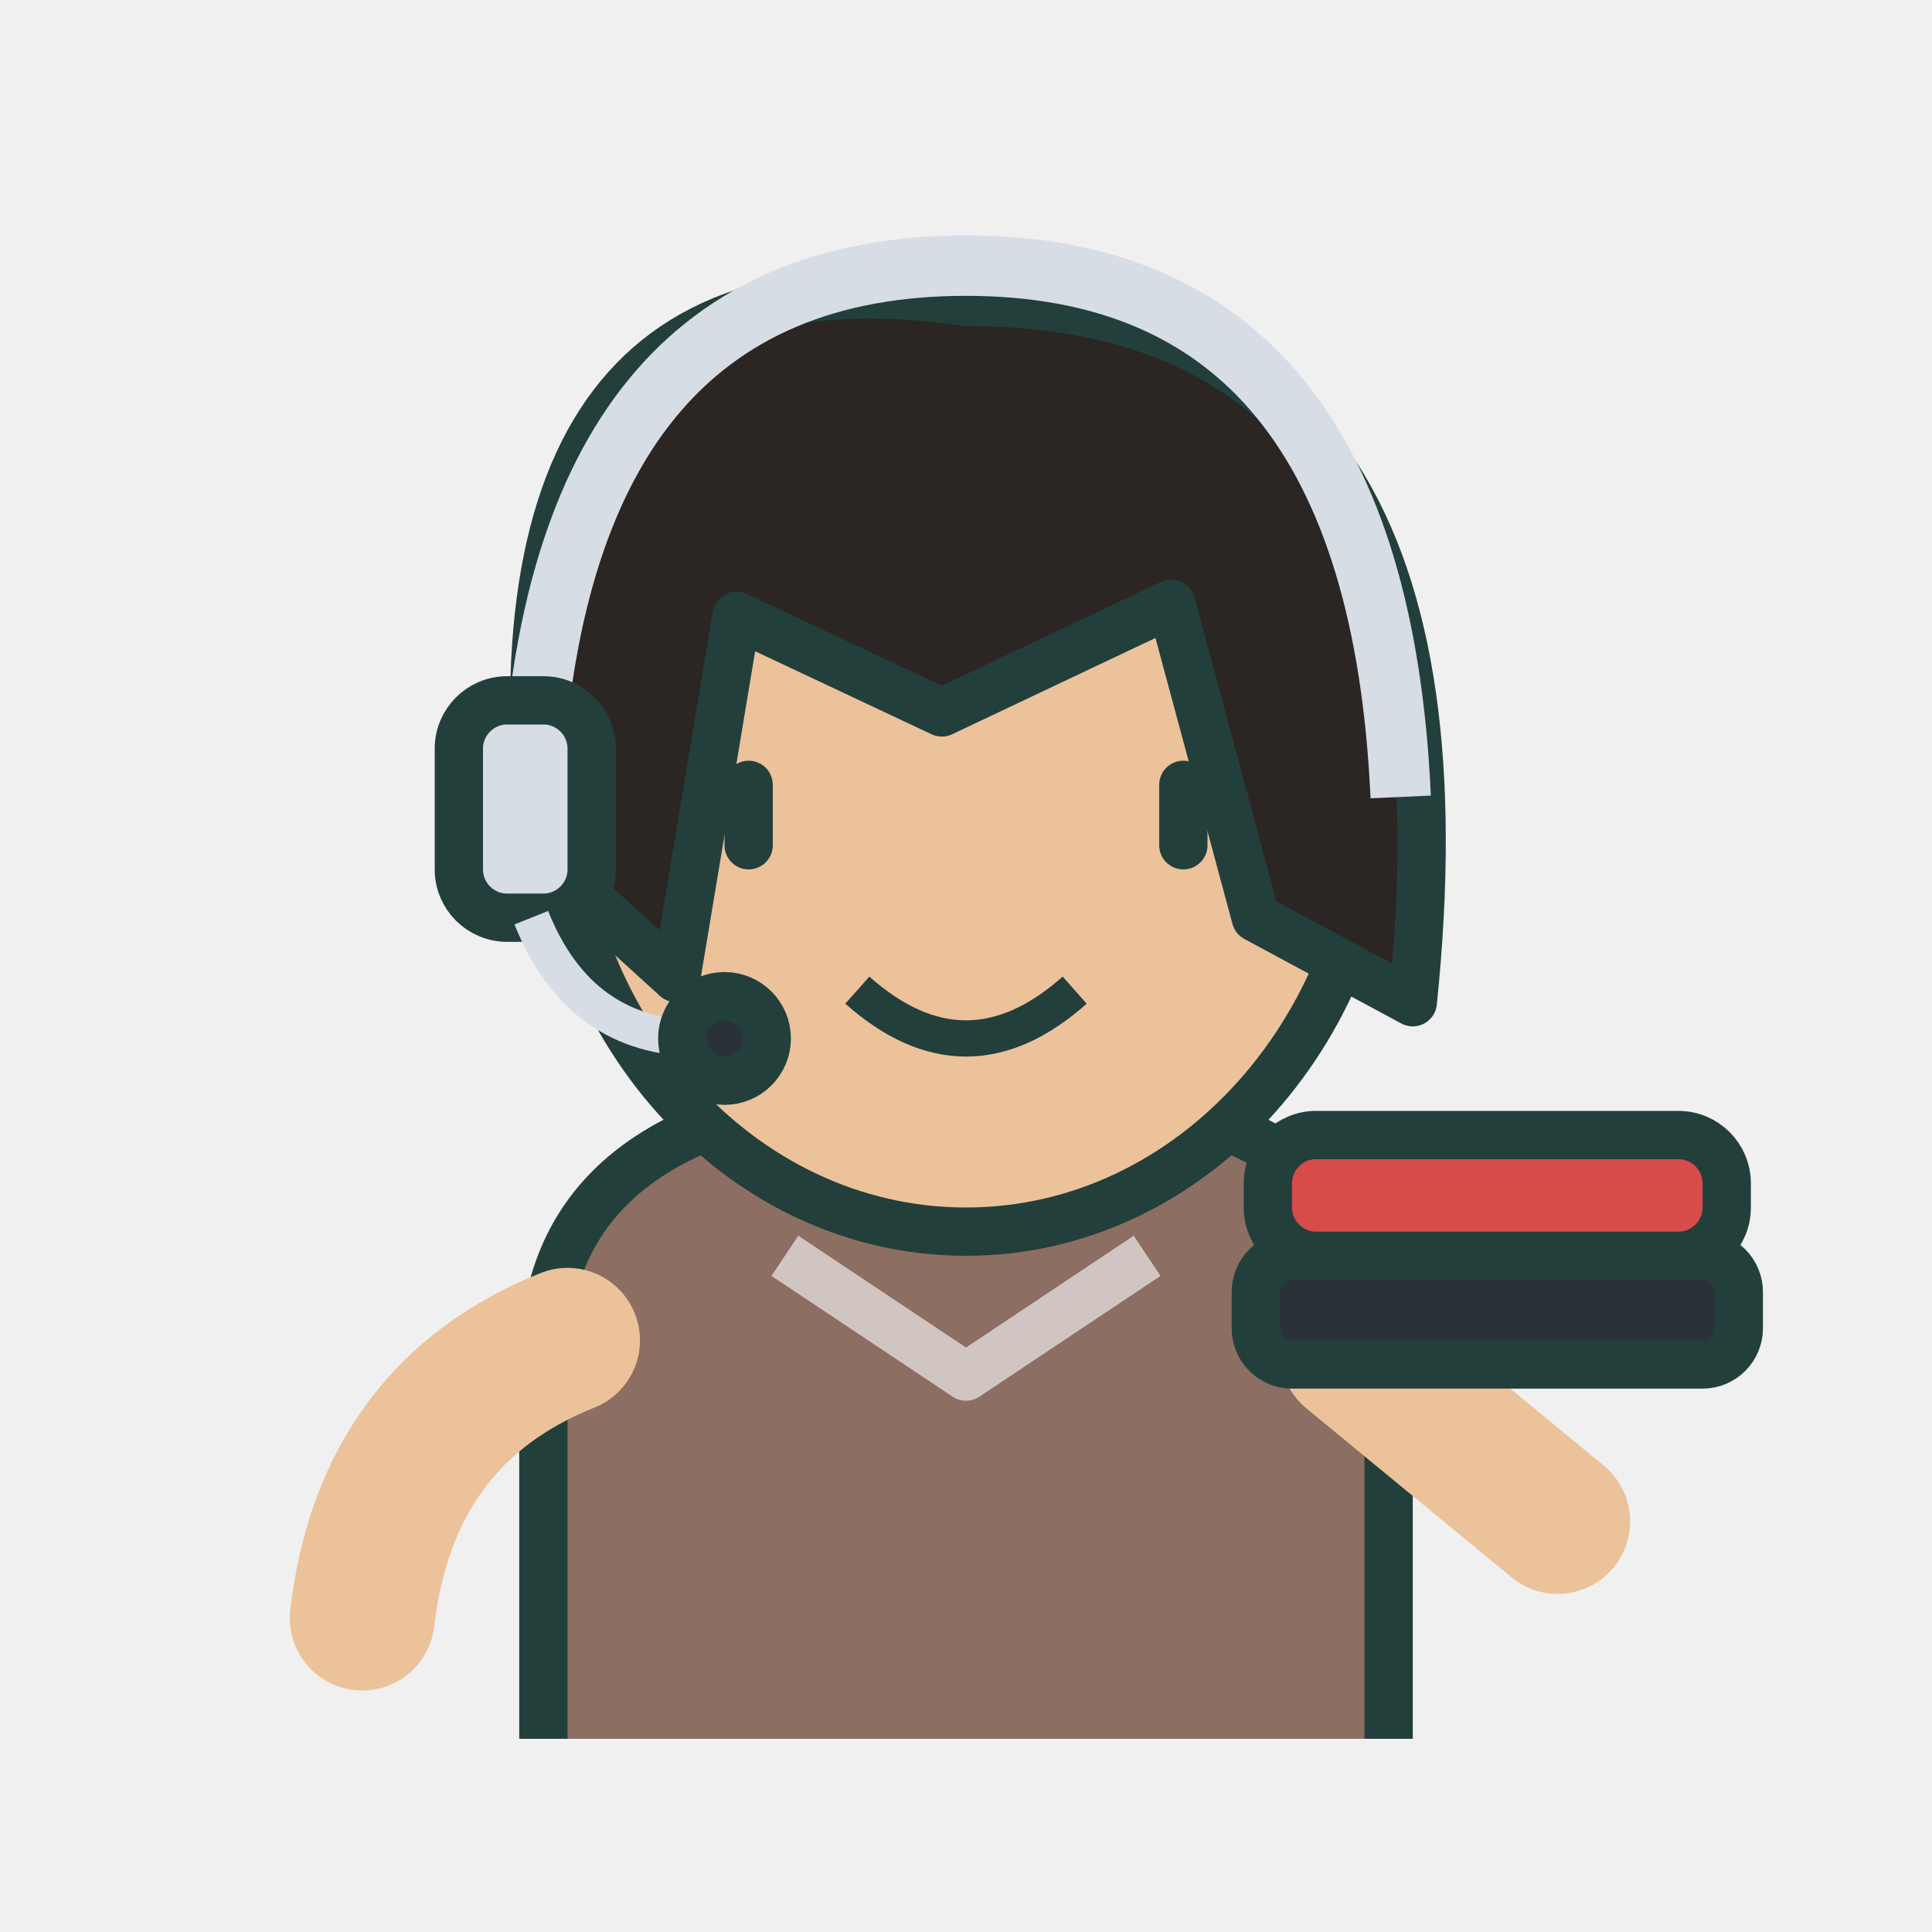
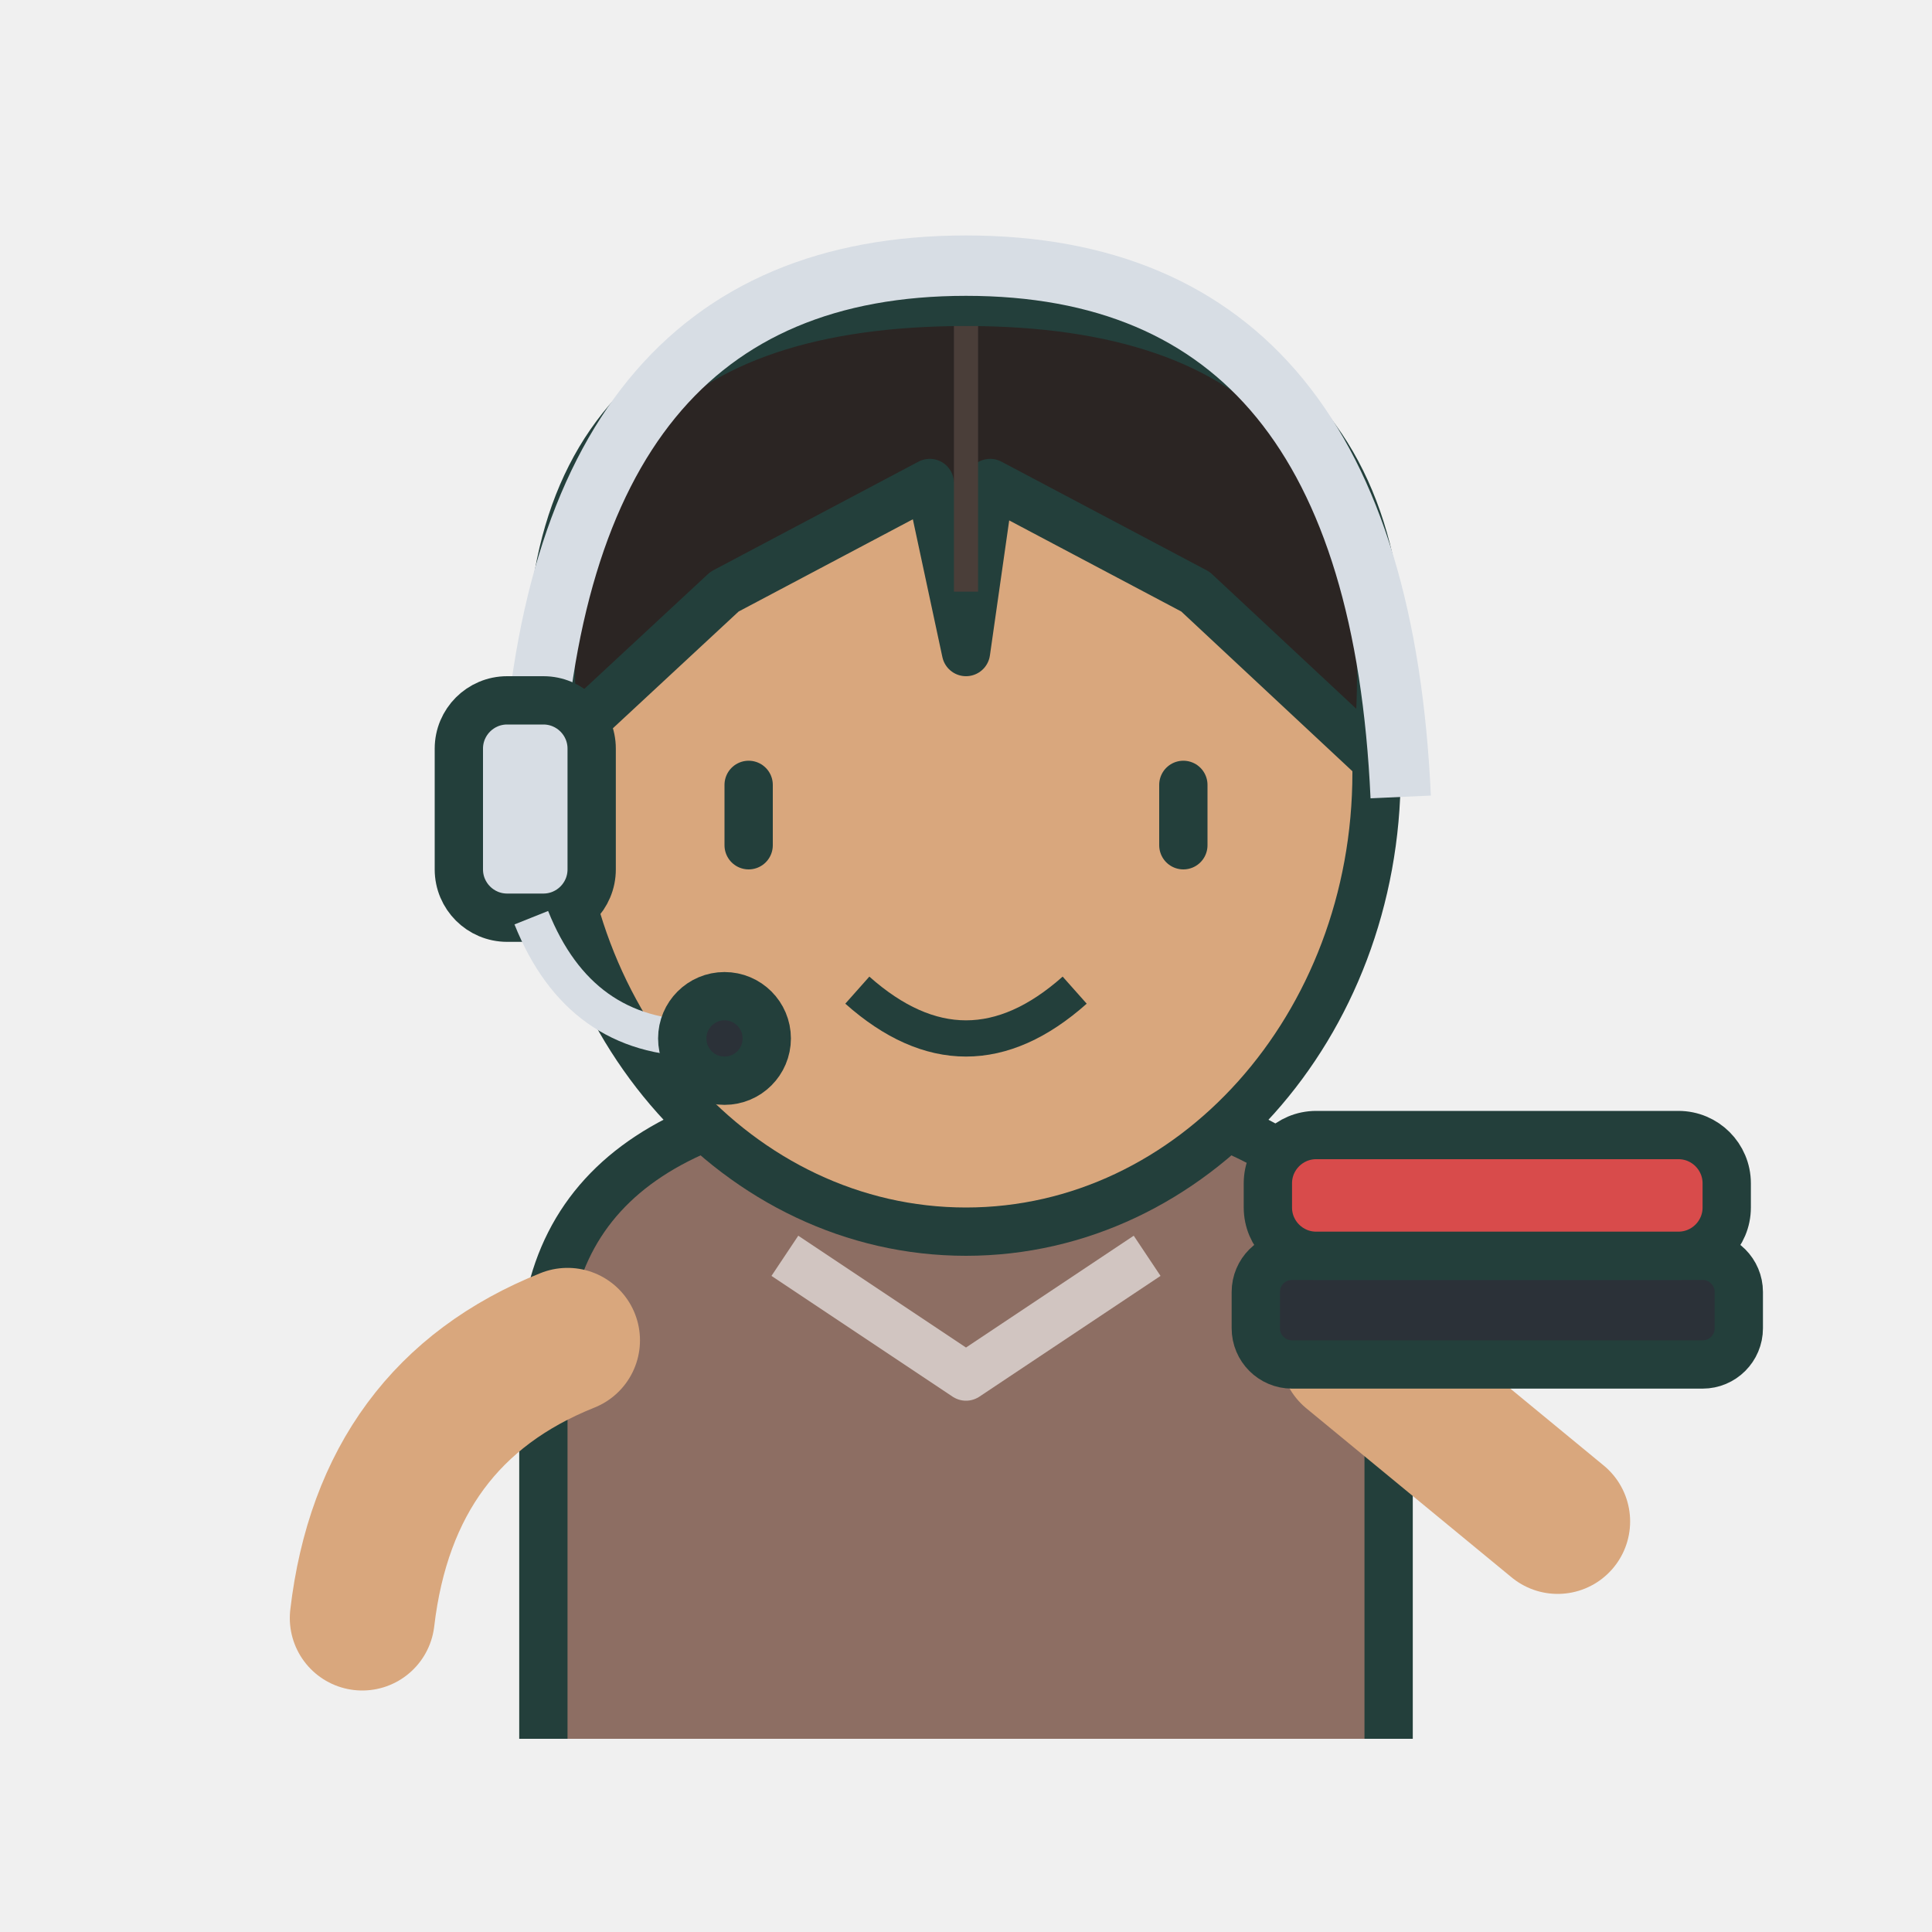
<svg xmlns="http://www.w3.org/2000/svg" width="160" height="160" viewBox="0 0 160 160">
  <g stroke="#233f3b" stroke-width="4" stroke-linejoin="round">
    <path d="M45 144v-31q0-23 35-23t35 23v31" fill="#8d6e63" />
-     <path d="M47 111q-15 6-17 23m82-22 17 14" fill="none" stroke="#ecc29b" stroke-width="12" stroke-linecap="round" />
-     <ellipse cx="80" cy="64" rx="34" ry="38" fill="#ecc29b" />
-     <path d="M45 71Q39 19 80 25q43 0 37 58l-13-7-7-26-19 9-17-8-5 30Z" fill="#2b2523" />
+     <path d="M47 111q-15 6-17 23m82-22 17 14" fill="none" stroke="#d9a77d" stroke-width="12" stroke-linecap="round" />
+     <ellipse cx="80" cy="64" rx="34" ry="38" fill="#d9a77d" />
+     <path d="M46 62q-4-37 34-37 38 0 34 38L99 49 82 40 80 54 77 40 60 49Z" fill="#2b2523" />
+     <path d="M80 27v22" fill="none" stroke="#4a3e39" stroke-width="2" />
    <path d="M62 65v5m36-5v5" stroke-linecap="round" />
    <path d="M71 82q9 8 18 0" fill="none" stroke-width="3" />
    <path d="M65 104l15 10 15-10" fill="none" stroke="#ffffff" stroke-opacity=".6" />
    <path d="M44 66q2-44 36-44t36 44" fill="none" stroke="#d7dde4" stroke-width="5" />
    <rect x="38" y="58" width="11" height="18" rx="4" fill="#d7dde4" />
    <path d="M44 76q4 10 14 10" fill="none" stroke="#d7dde4" stroke-width="3" />
    <circle cx="60" cy="86" r="3.5" fill="#2b3138" />
    <rect x="104" y="104" width="40" height="9" rx="3" fill="#2b3138" />
    <rect x="105" y="94" width="38" height="10" rx="4" fill="#d84b4b" />
  </g>
</svg>
